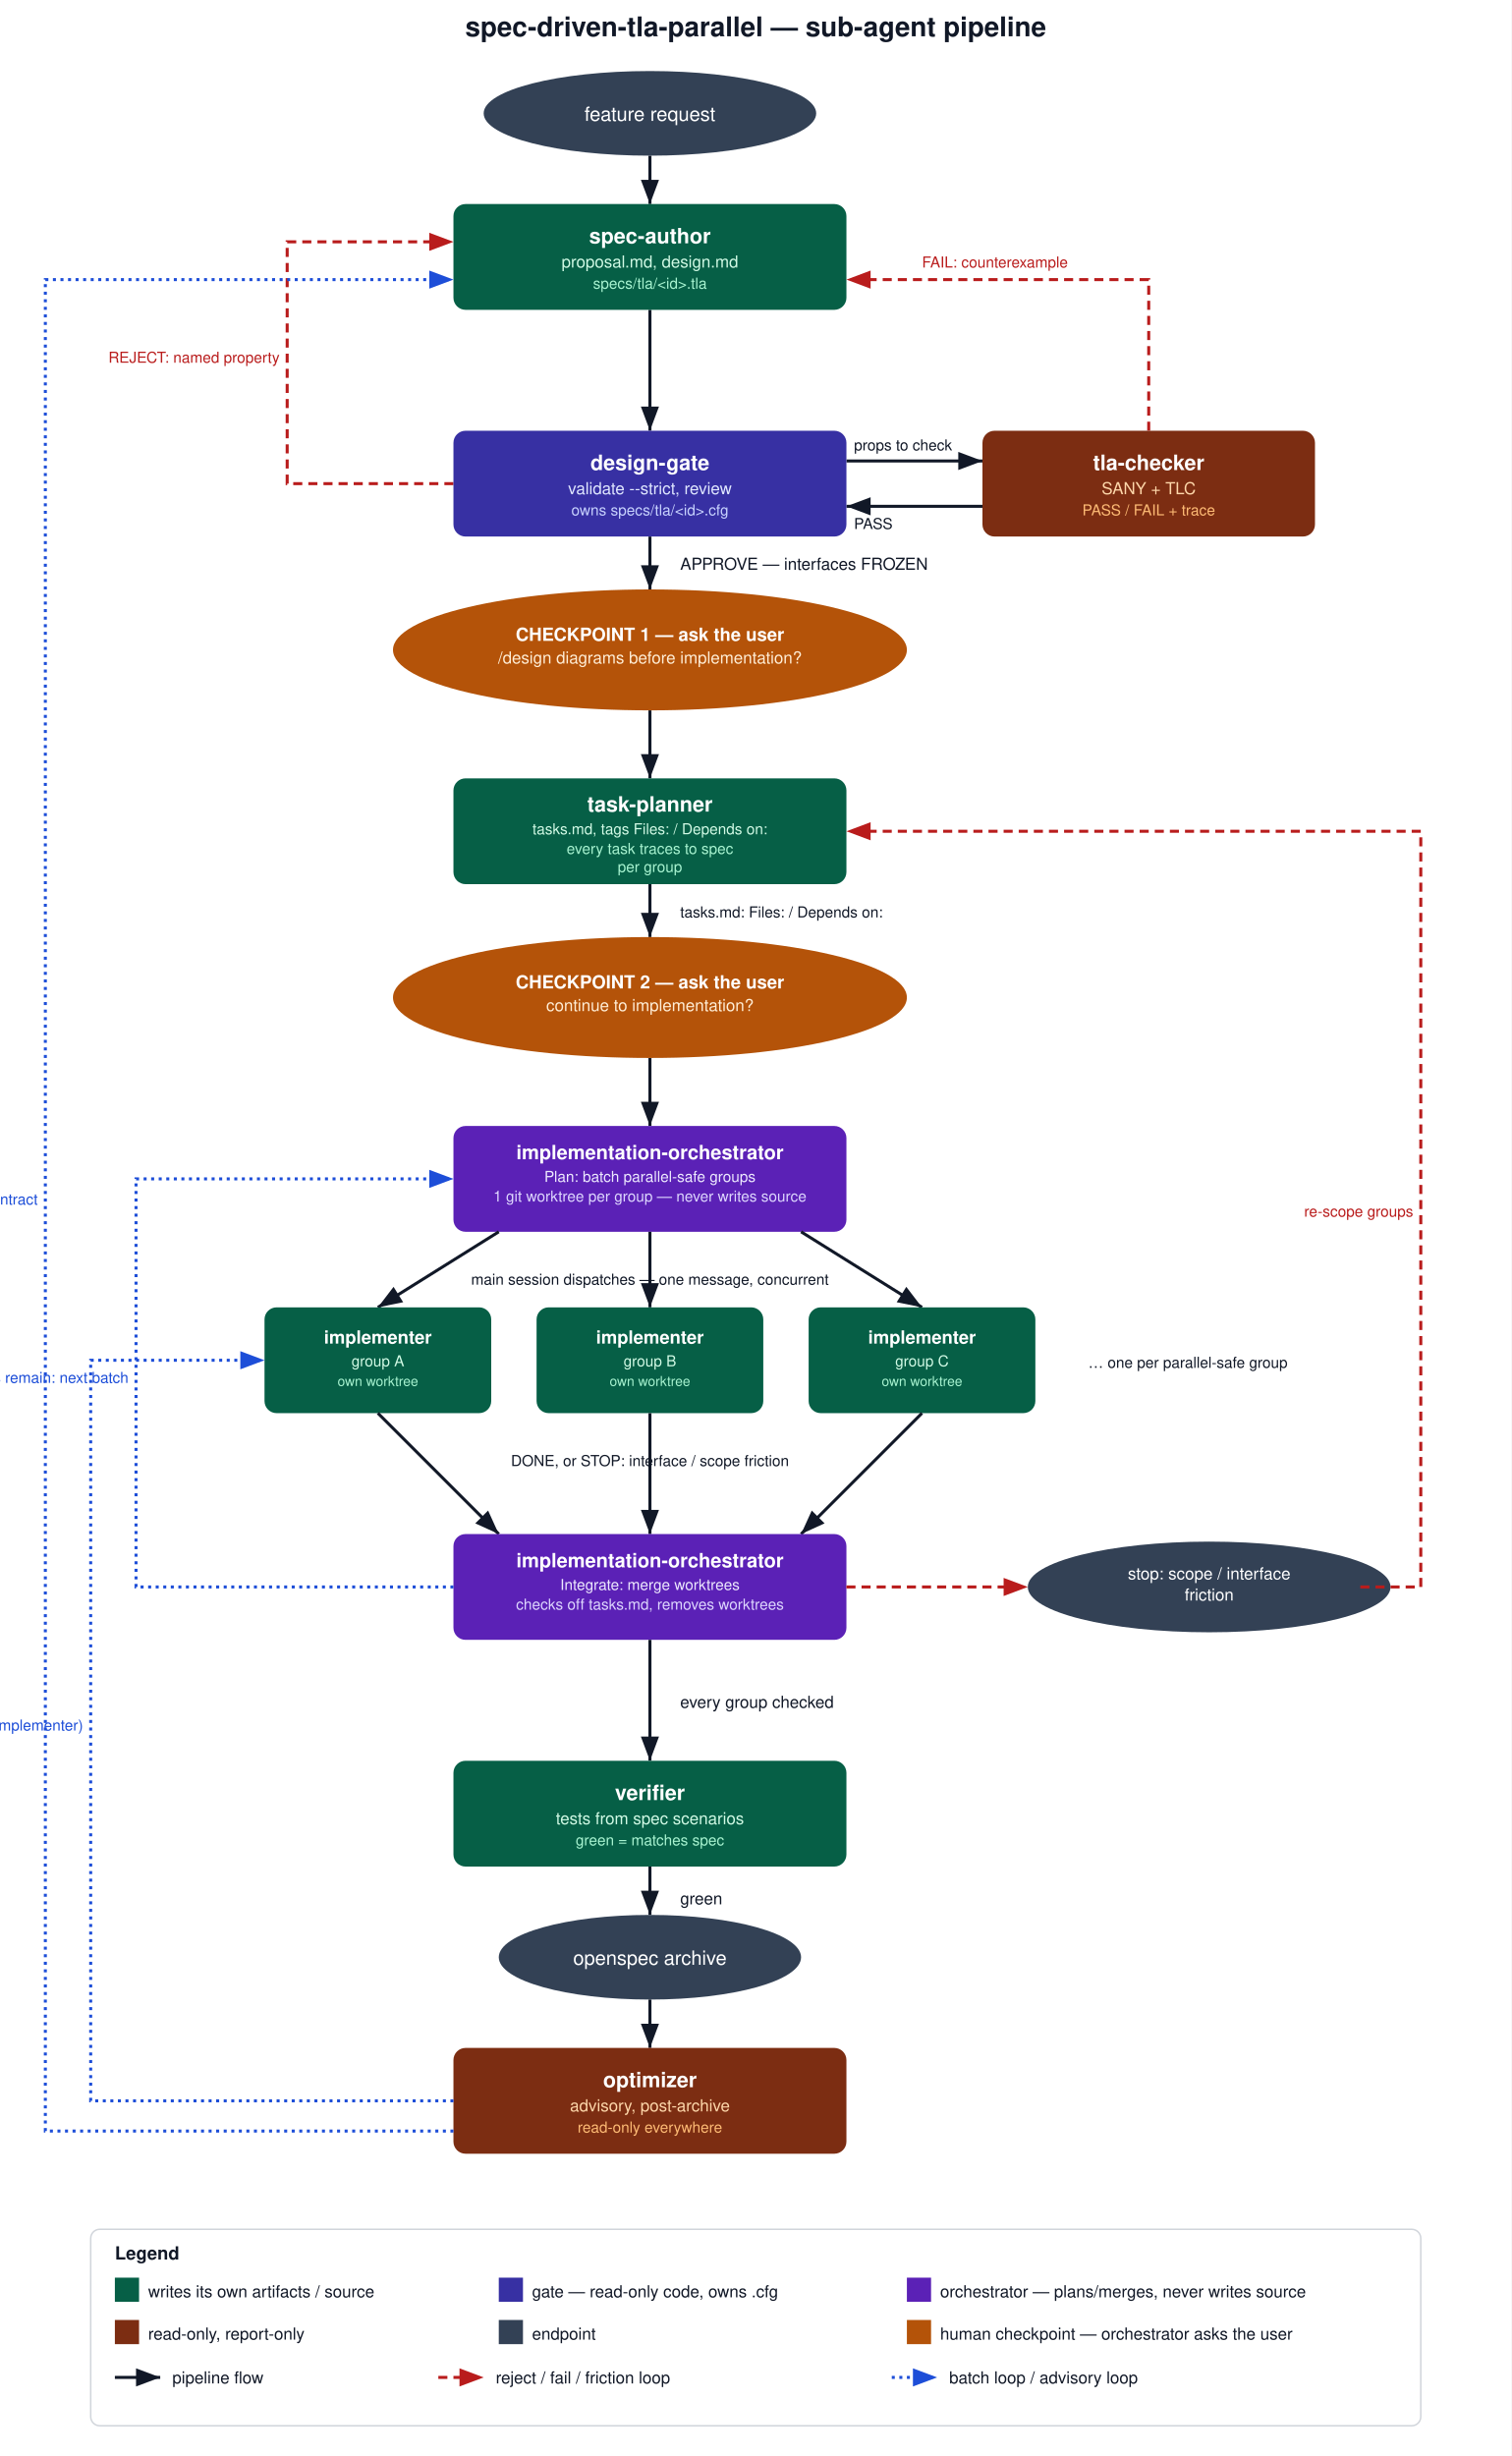
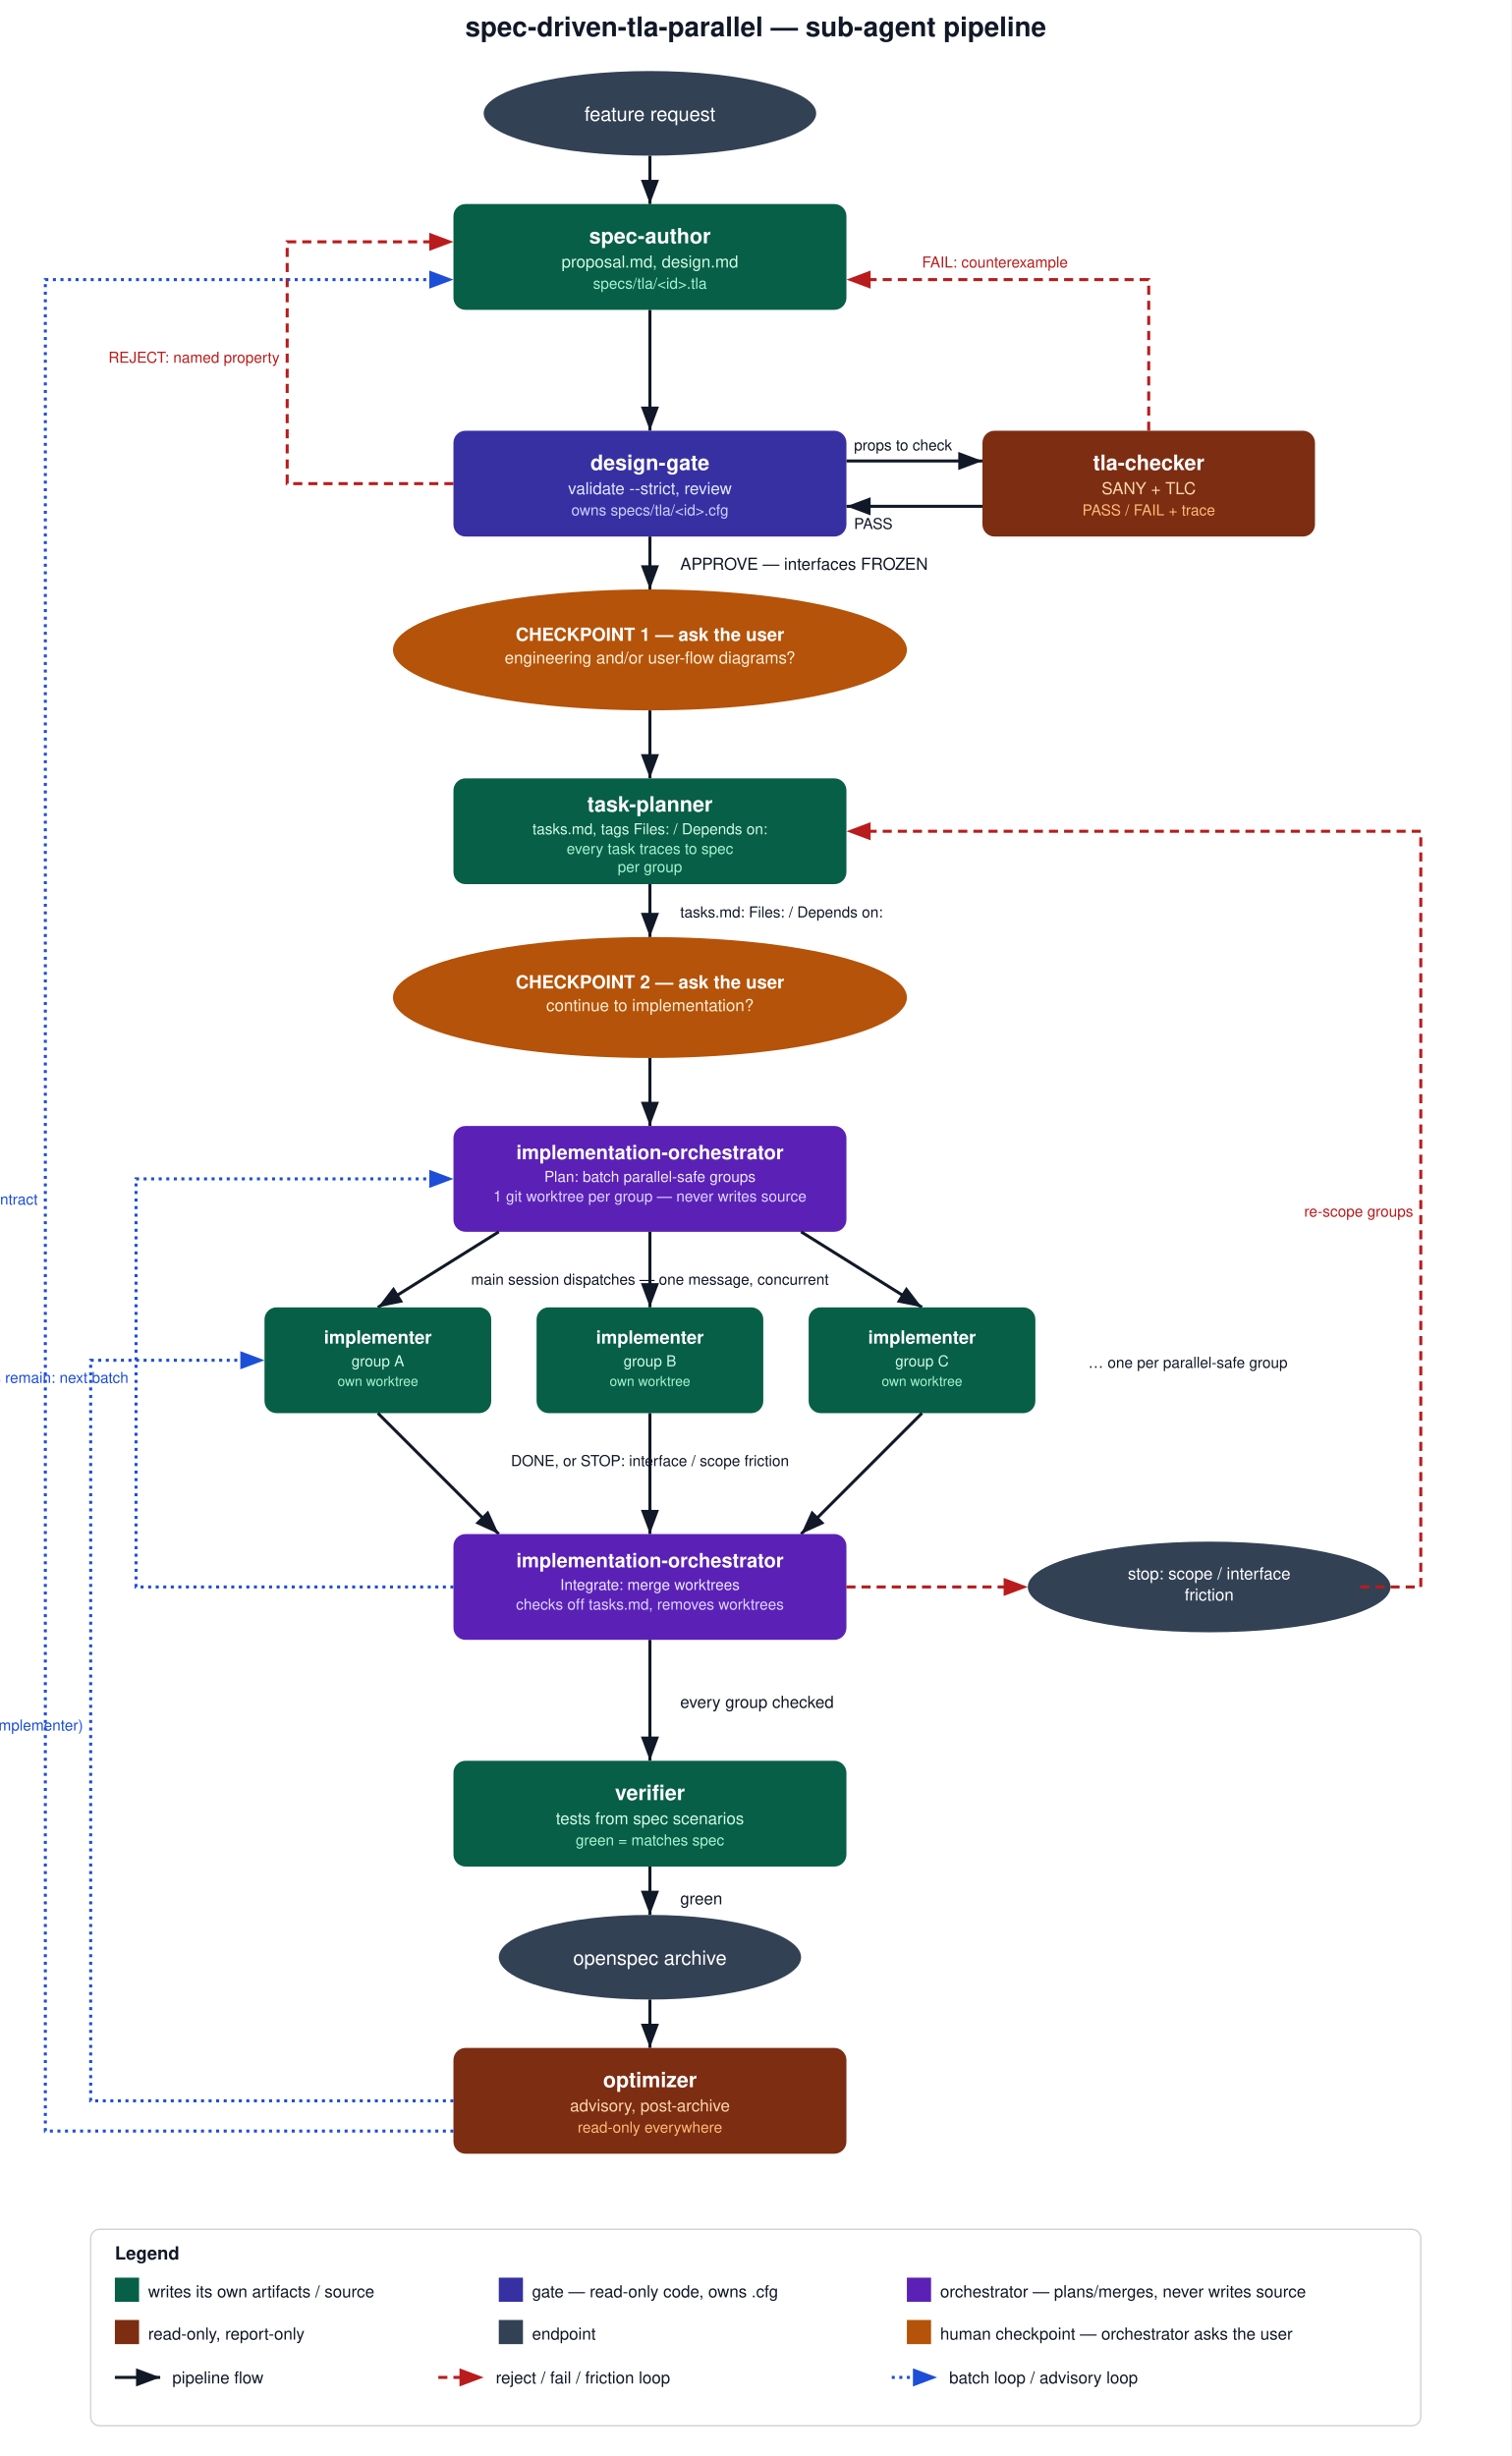
<svg xmlns="http://www.w3.org/2000/svg" viewBox="0 0 1000 1625" font-family="Helvetica, Arial, sans-serif">
  <defs>
    <marker id="arrowBlack" markerWidth="10" markerHeight="10" refX="8" refY="3" orient="auto" markerUnits="strokeWidth">
      <path d="M0,0 L8,3 L0,6 Z" fill="#111827" />
    </marker>
    <marker id="arrowRed" markerWidth="10" markerHeight="10" refX="8" refY="3" orient="auto" markerUnits="strokeWidth">
      <path d="M0,0 L8,3 L0,6 Z" fill="#b91c1c" />
    </marker>
    <marker id="arrowBlue" markerWidth="10" markerHeight="10" refX="8" refY="3" orient="auto" markerUnits="strokeWidth">
      <path d="M0,0 L8,3 L0,6 Z" fill="#1d4ed8" />
    </marker>
  </defs>
  <rect x="0" y="0" width="1000" height="1625" fill="#ffffff" />
  <text x="500" y="24" text-anchor="middle" font-size="18" font-weight="bold" fill="#111827">spec-driven-tla-parallel — sub-agent pipeline</text>
  <g transform="translate(0,35)">
    <path d="M430,68 L430,100" stroke="#111827" stroke-width="2" fill="none" marker-end="url(#arrowBlack)" />
    <path d="M430,170 L430,250" stroke="#111827" stroke-width="2" fill="none" marker-end="url(#arrowBlack)" />
    <path d="M430,320 L430,355" stroke="#111827" stroke-width="2" fill="none" marker-end="url(#arrowBlack)" />
    <text x="450" y="342" font-size="11" fill="#111827">APPROVE — interfaces FROZEN</text>
    <path d="M430,435 L430,480" stroke="#111827" stroke-width="2" fill="none" marker-end="url(#arrowBlack)" />
    <path d="M430,550 L430,585" stroke="#111827" stroke-width="2" fill="none" marker-end="url(#arrowBlack)" />
    <text x="450" y="572" font-size="10" fill="#111827">tasks.md: Files: / Depends on:</text>
    <path d="M430,665 L430,710" stroke="#111827" stroke-width="2" fill="none" marker-end="url(#arrowBlack)" />
    <path d="M560,270 L650,270" stroke="#111827" stroke-width="2" fill="none" marker-end="url(#arrowBlack)" />
    <text x="565" y="263" font-size="10" fill="#111827">props to check</text>
    <path d="M650,300 L560,300" stroke="#111827" stroke-width="2" fill="none" marker-end="url(#arrowBlack)" />
    <text x="565" y="315" font-size="10" fill="#111827">PASS</text>
    <path d="M760,250 L760,150 L560,150" stroke="#b91c1c" stroke-width="2" fill="none" stroke-dasharray="6,4" marker-end="url(#arrowRed)" />
    <text x="610" y="142" font-size="10" fill="#b91c1c">FAIL: counterexample</text>
    <path d="M300,285 L190,285 L190,125 L300,125" stroke="#b91c1c" stroke-width="2" fill="none" stroke-dasharray="6,4" marker-end="url(#arrowRed)" />
    <text x="185" y="205" text-anchor="end" font-size="10" fill="#b91c1c">REJECT: named property</text>
    <ellipse cx="430" cy="40" rx="110" ry="28" fill="#334155" />
    <text x="430" y="45" text-anchor="middle" font-size="13" fill="#ffffff">feature request</text>
    <rect x="300" y="100" width="260" height="70" rx="8" fill="#065f46" />
    <text x="430" y="126" text-anchor="middle" font-size="14" font-weight="bold" fill="#ffffff">spec-author</text>
    <text x="430" y="142" text-anchor="middle" font-size="11" fill="#d1fae5">proposal.md, design.md</text>
    <text x="430" y="156" text-anchor="middle" font-size="10" fill="#a7f3d0">specs/tla/&lt;id&gt;.tla</text>
    <rect x="300" y="250" width="260" height="70" rx="8" fill="#3730a3" />
    <text x="430" y="276" text-anchor="middle" font-size="14" font-weight="bold" fill="#ffffff">design-gate</text>
    <text x="430" y="292" text-anchor="middle" font-size="11" fill="#e0e7ff">validate --strict, review</text>
    <text x="430" y="306" text-anchor="middle" font-size="10" fill="#c7d2fe">owns specs/tla/&lt;id&gt;.cfg</text>
    <rect x="650" y="250" width="220" height="70" rx="8" fill="#7c2d12" />
    <text x="760" y="276" text-anchor="middle" font-size="14" font-weight="bold" fill="#ffffff">tla-checker</text>
    <text x="760" y="292" text-anchor="middle" font-size="11" fill="#fed7aa">SANY + TLC</text>
    <text x="760" y="306" text-anchor="middle" font-size="10" fill="#fdba74">PASS / FAIL + trace</text>
    <ellipse cx="430" cy="395" rx="170" ry="40" fill="#b45309" />
    <text x="430" y="389" text-anchor="middle" font-size="12" font-weight="bold" fill="#ffffff">CHECKPOINT 1 — ask the user</text>
-     <text x="430" y="404" text-anchor="middle" font-size="11" fill="#ffedd5">/design diagrams before implementation?</text>
+     <text x="430" y="404" text-anchor="middle" font-size="11" fill="#ffedd5">engineering and/or user-flow diagrams?</text>
    <rect x="300" y="480" width="260" height="70" rx="8" fill="#065f46" />
    <text x="430" y="502" text-anchor="middle" font-size="14" font-weight="bold" fill="#ffffff">task-planner</text>
    <text x="430" y="517" text-anchor="middle" font-size="10" fill="#d1fae5">tasks.md, tags Files: / Depends on:</text>
    <text x="430" y="530" text-anchor="middle" font-size="10" fill="#a7f3d0">every task traces to spec</text>
    <text x="430" y="542" text-anchor="middle" font-size="10" fill="#a7f3d0">per group</text>
    <ellipse cx="430" cy="625" rx="170" ry="40" fill="#b45309" />
    <text x="430" y="619" text-anchor="middle" font-size="12" font-weight="bold" fill="#ffffff">CHECKPOINT 2 — ask the user</text>
    <text x="430" y="634" text-anchor="middle" font-size="11" fill="#ffedd5">continue to implementation?</text>
    <rect x="300" y="710" width="260" height="70" rx="8" fill="#5b21b6" />
    <text x="430" y="732" text-anchor="middle" font-size="13" font-weight="bold" fill="#ffffff">implementation-orchestrator</text>
    <text x="430" y="747" text-anchor="middle" font-size="10" fill="#ede9fe">Plan: batch parallel-safe groups</text>
    <text x="430" y="760" text-anchor="middle" font-size="10" fill="#ddd6fe">1 git worktree per group — never writes source</text>
    <path d="M330,780 L250,830" stroke="#111827" stroke-width="2" fill="none" marker-end="url(#arrowBlack)" />
    <path d="M430,780 L430,830" stroke="#111827" stroke-width="2" fill="none" marker-end="url(#arrowBlack)" />
    <path d="M530,780 L610,830" stroke="#111827" stroke-width="2" fill="none" marker-end="url(#arrowBlack)" />
    <text x="430" y="815" text-anchor="middle" font-size="10" fill="#111827">main session dispatches — one message, concurrent</text>
    <rect x="175" y="830" width="150" height="70" rx="8" fill="#065f46" />
    <text x="250" y="854" text-anchor="middle" font-size="12" font-weight="bold" fill="#ffffff">implementer</text>
    <text x="250" y="869" text-anchor="middle" font-size="10" fill="#d1fae5">group A</text>
    <text x="250" y="882" text-anchor="middle" font-size="9" fill="#a7f3d0">own worktree</text>
    <rect x="355" y="830" width="150" height="70" rx="8" fill="#065f46" />
    <text x="430" y="854" text-anchor="middle" font-size="12" font-weight="bold" fill="#ffffff">implementer</text>
    <text x="430" y="869" text-anchor="middle" font-size="10" fill="#d1fae5">group B</text>
    <text x="430" y="882" text-anchor="middle" font-size="9" fill="#a7f3d0">own worktree</text>
    <rect x="535" y="830" width="150" height="70" rx="8" fill="#065f46" />
    <text x="610" y="854" text-anchor="middle" font-size="12" font-weight="bold" fill="#ffffff">implementer</text>
    <text x="610" y="869" text-anchor="middle" font-size="10" fill="#d1fae5">group C</text>
    <text x="610" y="882" text-anchor="middle" font-size="9" fill="#a7f3d0">own worktree</text>
    <text x="720" y="870" font-size="10" fill="#111827">… one per parallel-safe group</text>
    <path d="M250,900 L330,980" stroke="#111827" stroke-width="2" fill="none" marker-end="url(#arrowBlack)" />
    <path d="M430,900 L430,980" stroke="#111827" stroke-width="2" fill="none" marker-end="url(#arrowBlack)" />
    <path d="M610,900 L530,980" stroke="#111827" stroke-width="2" fill="none" marker-end="url(#arrowBlack)" />
    <text x="430" y="935" text-anchor="middle" font-size="10" fill="#111827">DONE, or STOP: interface / scope friction</text>
    <rect x="300" y="980" width="260" height="70" rx="8" fill="#5b21b6" />
    <text x="430" y="1002" text-anchor="middle" font-size="13" font-weight="bold" fill="#ffffff">implementation-orchestrator</text>
    <text x="430" y="1017" text-anchor="middle" font-size="10" fill="#ede9fe">Integrate: merge worktrees</text>
    <text x="430" y="1030" text-anchor="middle" font-size="10" fill="#ddd6fe">checks off tasks.md, removes worktrees</text>
    <path d="M300,1015 L90,1015 L90,745 L300,745" stroke="#1d4ed8" stroke-width="2" fill="none" stroke-dasharray="2,3" marker-end="url(#arrowBlue)" />
    <text x="85" y="880" text-anchor="end" font-size="10" fill="#1d4ed8">groups remain: next batch</text>
    <ellipse cx="800" cy="1015" rx="120" ry="30" fill="#334155" />
    <text x="800" y="1010" text-anchor="middle" font-size="11" fill="#ffffff">stop: scope / interface</text>
    <text x="800" y="1024" text-anchor="middle" font-size="11" fill="#ffffff">friction</text>
    <path d="M560,1015 L680,1015" stroke="#b91c1c" stroke-width="2" fill="none" stroke-dasharray="6,4" marker-end="url(#arrowRed)" />
    <path d="M900,1015 L940,1015 L940,515 L560,515" stroke="#b91c1c" stroke-width="2" fill="none" stroke-dasharray="6,4" marker-end="url(#arrowRed)" />
    <text x="935" y="770" text-anchor="end" font-size="10" fill="#b91c1c">re-scope groups</text>
    <path d="M430,1050 L430,1130" stroke="#111827" stroke-width="2" fill="none" marker-end="url(#arrowBlack)" />
    <text x="450" y="1095" font-size="11" fill="#111827">every group checked</text>
    <rect x="300" y="1130" width="260" height="70" rx="8" fill="#065f46" />
    <text x="430" y="1156" text-anchor="middle" font-size="14" font-weight="bold" fill="#ffffff">verifier</text>
    <text x="430" y="1172" text-anchor="middle" font-size="11" fill="#d1fae5">tests from spec scenarios</text>
    <text x="430" y="1186" text-anchor="middle" font-size="10" fill="#a7f3d0">green = matches spec</text>
    <path d="M430,1200 L430,1232" stroke="#111827" stroke-width="2" fill="none" marker-end="url(#arrowBlack)" />
    <text x="450" y="1225" font-size="11" fill="#111827">green</text>
    <ellipse cx="430" cy="1260" rx="100" ry="28" fill="#334155" />
    <text x="430" y="1265" text-anchor="middle" font-size="13" fill="#ffffff">openspec archive</text>
    <path d="M430,1288 L430,1320" stroke="#111827" stroke-width="2" fill="none" marker-end="url(#arrowBlack)" />
    <rect x="300" y="1320" width="260" height="70" rx="8" fill="#7c2d12" />
    <text x="430" y="1346" text-anchor="middle" font-size="14" font-weight="bold" fill="#ffffff">optimizer</text>
    <text x="430" y="1362" text-anchor="middle" font-size="11" fill="#fed7aa">advisory, post-archive</text>
    <text x="430" y="1376" text-anchor="middle" font-size="10" fill="#fdba74">read-only everywhere</text>
    <path d="M300,1355 L60,1355 L60,865 L175,865" stroke="#1d4ed8" stroke-width="2" fill="none" stroke-dasharray="2,3" marker-end="url(#arrowBlue)" />
    <text x="55" y="1110" text-anchor="end" font-size="10" fill="#1d4ed8">SAFE: internals only (next batch's implementer)</text>
    <path d="M300,1375 L30,1375 L30,150 L300,150" stroke="#1d4ed8" stroke-width="2" fill="none" stroke-dasharray="2,3" marker-end="url(#arrowBlue)" />
    <text x="25" y="762" text-anchor="end" font-size="10" fill="#1d4ed8">INTERFACE: new contract</text>
    <g transform="translate(60,1440)">
      <rect x="0" y="0" width="880" height="130" rx="6" fill="none" stroke="#d1d5db" stroke-width="1" />
      <text x="16" y="20" font-size="12" font-weight="bold" fill="#111827">Legend</text>
      <rect x="16" y="32" width="16" height="16" fill="#065f46" />
      <text x="38" y="45" font-size="11" fill="#111827">writes its own artifacts / source</text>
      <rect x="270" y="32" width="16" height="16" fill="#3730a3" />
      <text x="292" y="45" font-size="11" fill="#111827">gate — read-only code, owns .cfg</text>
      <rect x="540" y="32" width="16" height="16" fill="#5b21b6" />
      <text x="562" y="45" font-size="11" fill="#111827">orchestrator — plans/merges, never writes source</text>
      <rect x="16" y="60" width="16" height="16" fill="#7c2d12" />
      <text x="38" y="73" font-size="11" fill="#111827">read-only, report-only</text>
      <rect x="270" y="60" width="16" height="16" fill="#334155" />
      <text x="292" y="73" font-size="11" fill="#111827">endpoint</text>
      <rect x="540" y="60" width="16" height="16" fill="#b45309" />
      <text x="562" y="73" font-size="11" fill="#111827">human checkpoint — orchestrator asks the user</text>
      <line x1="16" y1="98" x2="46" y2="98" stroke="#111827" stroke-width="2" marker-end="url(#arrowBlack)" />
      <text x="54" y="102" font-size="11" fill="#111827">pipeline flow</text>
      <line x1="230" y1="98" x2="260" y2="98" stroke="#b91c1c" stroke-width="2" stroke-dasharray="6,4" marker-end="url(#arrowRed)" />
      <text x="268" y="102" font-size="11" fill="#111827">reject / fail / friction loop</text>
      <line x1="530" y1="98" x2="560" y2="98" stroke="#1d4ed8" stroke-width="2" stroke-dasharray="2,3" marker-end="url(#arrowBlue)" />
      <text x="568" y="102" font-size="11" fill="#111827">batch loop / advisory loop</text>
    </g>
  </g>
</svg>
